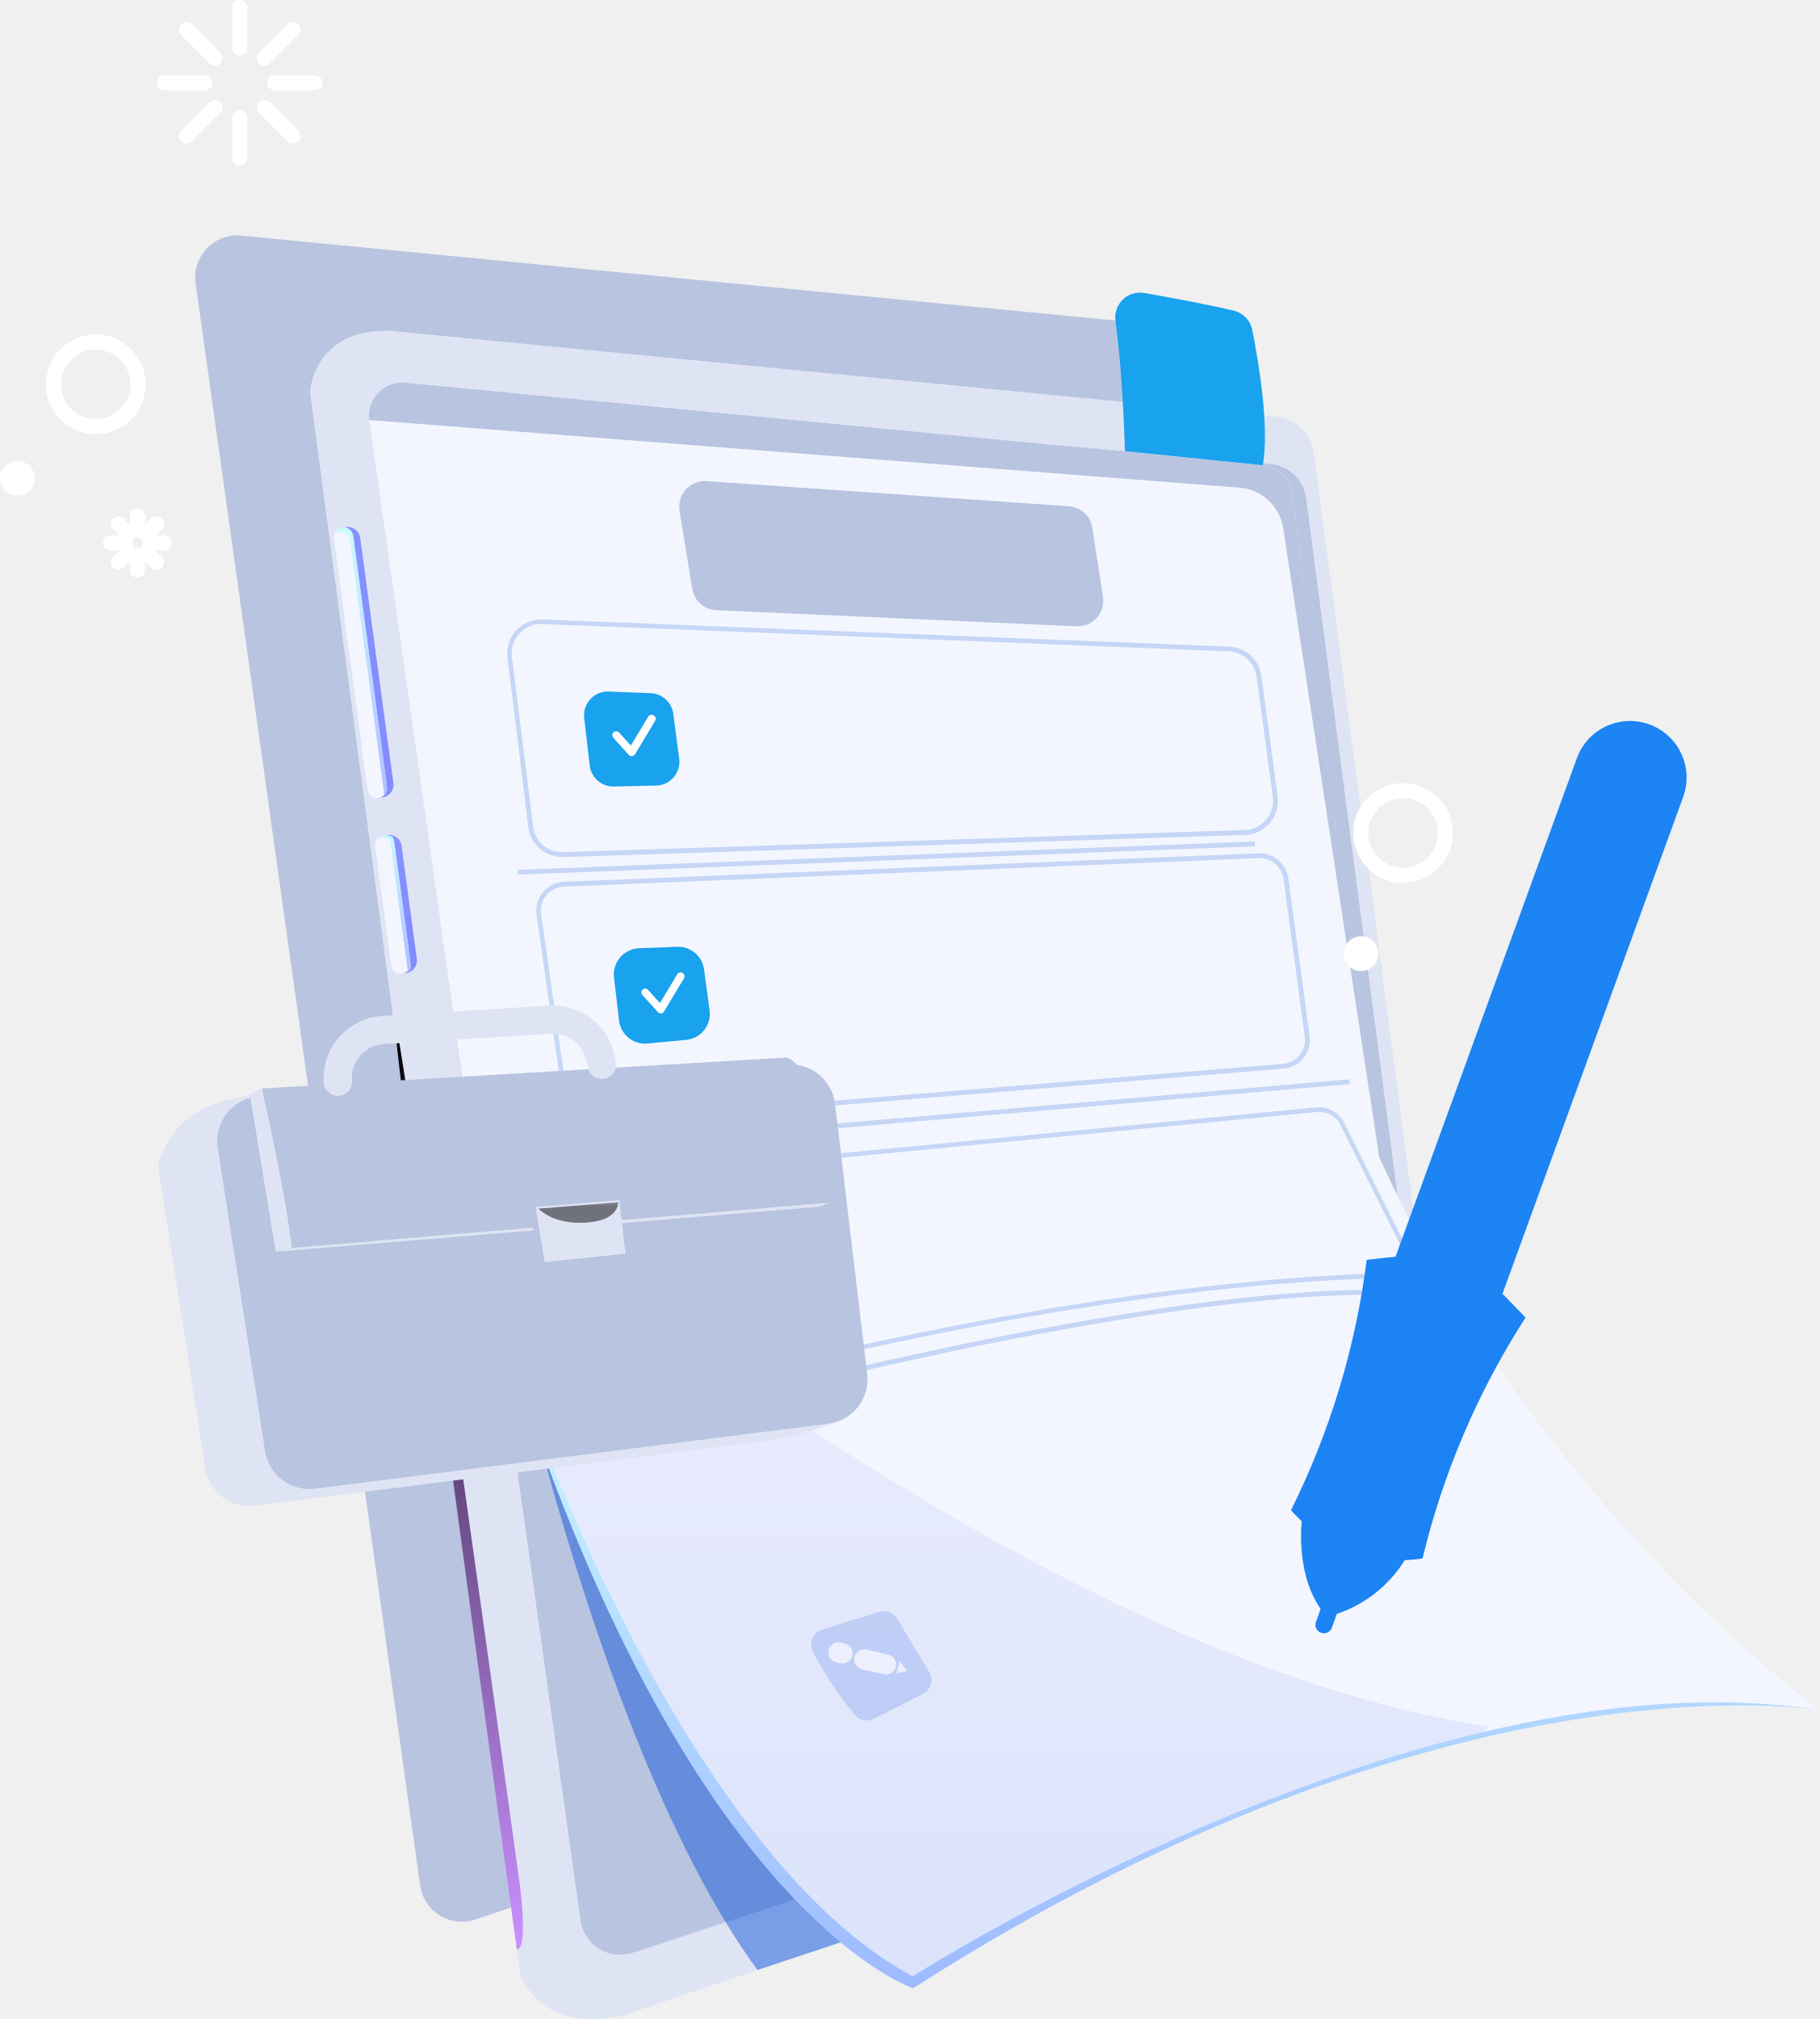
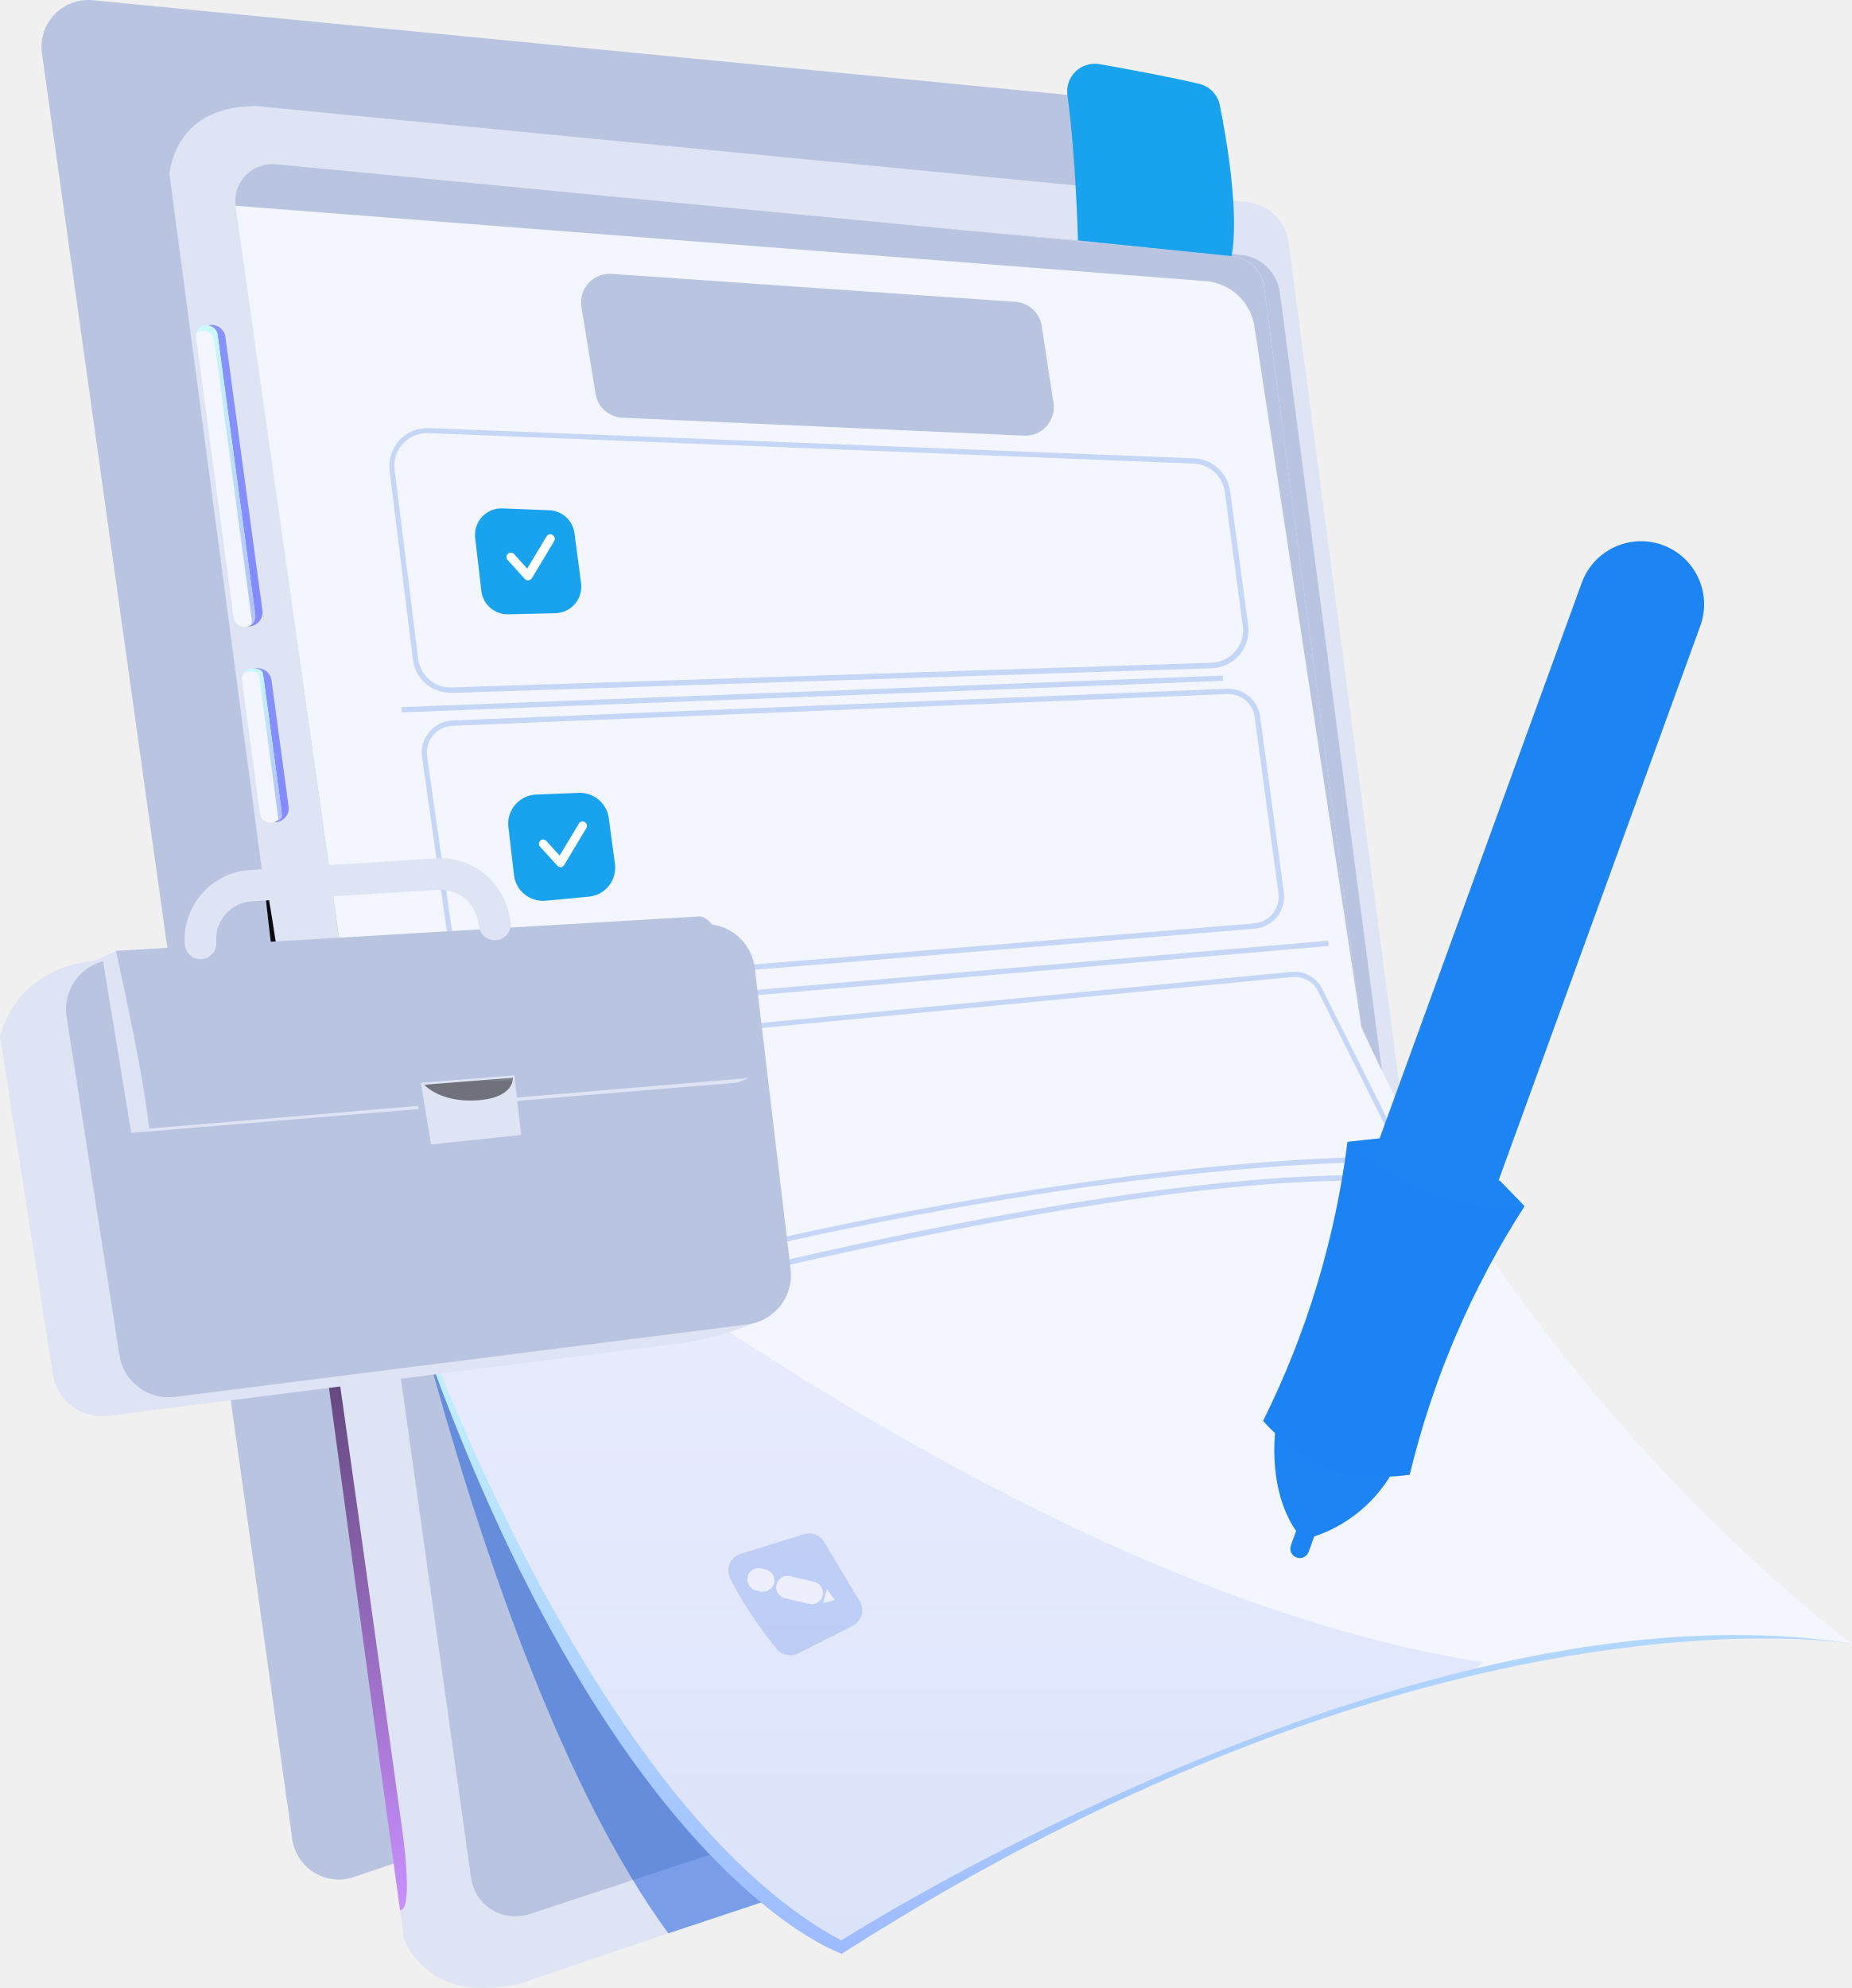
- <svg xmlns="http://www.w3.org/2000/svg" xmlns:xlink="http://www.w3.org/1999/xlink" width="241.278" height="267.721" viewBox="0 0 241.278 267.721">
+ <svg xmlns="http://www.w3.org/2000/svg" xmlns:xlink="http://www.w3.org/1999/xlink" width="220.326" height="236.505" viewBox="0 0 220.326 236.505">
  <defs>
-     <style>.a{fill:#b8c4e0;}.b{fill:#dfe4f4;}.c,.l,.n{fill:#1455d7;}.c,.q{opacity:0.5;}.d{fill:url(#a);}.e{fill:url(#b);}.f{fill:#f3f6fe;}.g{fill:url(#c);}.h{fill:url(#d);}.i{fill:url(#e);}.j{fill:url(#f);}.k,.n,.p{opacity:0.2;}.m{fill:#19a2ed;}.o,.z{fill:#fff;}.p{fill:url(#g);}.q{fill:url(#h);}.r,.t,.u,.v{fill:#1d84f4;}.s{fill:#1c83f4;}.t{opacity:0.58;}.u{opacity:0.17;}.v{opacity:0.31;}.w,.x{fill:none;stroke-miterlimit:10;}.x{stroke:#fff;stroke-linecap:round;stroke-width:2px;}.y,.z{stroke:none;}</style>
+     <style>.a{fill:#b8c4e0;}.b{fill:#dfe4f4;}.c,.l,.n{fill:#1455d7;}.c,.q{opacity:0.5;}.d{fill:url(#a);}.e{fill:url(#b);}.f{fill:#f3f6fe;}.g{fill:url(#c);}.h{fill:url(#d);}.i{fill:url(#e);}.j{fill:url(#f);}.k,.n,.p{opacity:0.2;}.m{fill:#19a2ed;}.o{fill:#fff;}.p{fill:url(#g);}.q{fill:url(#h);}.r,.t,.u,.v{fill:#1d84f4;}.s{fill:#1c83f4;}.t{opacity:0.58;}.u{opacity:0.17;}.v{opacity:0.31;}</style>
    <linearGradient id="a" x1="0.464" y1="1.077" x2="0.474" y2="0.012" gradientUnits="objectBoundingBox">
      <stop offset="0" stop-color="#9ab5ff" />
      <stop offset="1" stop-color="#cdffff" />
    </linearGradient>
    <linearGradient id="b" x1="1.879" y1="0.951" x2="1.879" y2="-0.056" gradientUnits="objectBoundingBox">
      <stop offset="0.01" stop-color="#838bff" />
      <stop offset="1" stop-color="#8693ff" />
    </linearGradient>
    <linearGradient id="c" x1="2.026" y1="0.952" x2="2.026" y2="-0.059" gradientUnits="objectBoundingBox">
      <stop offset="0" stop-color="#b0c2ff" />
      <stop offset="1" stop-color="#caffff" />
    </linearGradient>
    <linearGradient id="d" x1="2.418" y1="0.913" x2="2.418" y2="-0.087" xlink:href="#b" />
    <linearGradient id="e" x1="1.844" y1="0.917" x2="1.844" y2="-0.095" xlink:href="#c" />
    <linearGradient id="f" x1="0.27" y1="0.994" x2="0.27" y2="-0.014" gradientUnits="objectBoundingBox">
      <stop offset="0" stop-color="#ca90ff" />
      <stop offset="1" />
    </linearGradient>
    <linearGradient id="g" x1="0.5" y1="1" x2="0.5" gradientUnits="objectBoundingBox">
      <stop offset="0" stop-color="#7a97ef" />
      <stop offset="0.38" stop-color="#a3aef6" />
      <stop offset="0.79" stop-color="#c8c2fd" />
      <stop offset="1" stop-color="#d6caff" />
    </linearGradient>
    <linearGradient id="h" x1="0.478" y1="0.199" x2="0.478" y2="-0.859" gradientUnits="objectBoundingBox">
      <stop offset="0" />
      <stop offset="1" stop-color="#fff" />
    </linearGradient>
  </defs>
-   <g transform="translate(-17.425 -83.789)">
-     <g transform="translate(38.376 115.005)">
-       <g transform="translate(0 0)">
-         <path class="a" d="M59.768,43.75l117.356,11.4a5.572,5.572,0,0,1,4.993,4.824l21.541,164.149a5.587,5.587,0,0,1-3.747,6.012L90.8,267.024a5.58,5.58,0,0,1-7.332-4.509L53.69,50.077a5.572,5.572,0,0,1,6.078-6.328Z" transform="translate(-48.697 -43.721)" />
-         <path class="b" d="M74.4,69.054s.491-8.666,11.093-8.065L117.93,283.677s-11.321,4.619-15.646-4.663Z" transform="translate(-54.237 -48.32)" />
-         <path class="b" d="M86.916,60.991,204.294,72.356a5.594,5.594,0,0,1,4.964,4.832l21.563,164.171a5.565,5.565,0,0,1-3.739,6L117.974,284.236a5.572,5.572,0,0,1-7.332-4.509L80.852,67.289a5.587,5.587,0,0,1,6.064-6.3Z" transform="translate(-55.945 -48.322)" />
-         <path class="a" d="M209.455,85.862l19.987,152.506a5.228,5.228,0,0,1-3.666,5.6l-105.456,34.8a5.719,5.719,0,0,1-1.9.286,5.25,5.25,0,0,1-5.132-4.443L85.515,77.3a5.242,5.242,0,0,1,3.791-5.7,5.5,5.5,0,0,1,2.09-.213L204.638,81.4A5.22,5.22,0,0,1,209.455,85.862Z" transform="translate(-57.191 -51.095)" />
-         <path class="a" d="M207.739,86.183l19.987,152.506a5.235,5.235,0,0,1-3.666,5.6l-105.5,34.8-.176.051a5.25,5.25,0,0,1-5.132-4.443L85.515,77.384a5.242,5.242,0,0,1,3.791-5.7h.381L202.944,81.717A5.235,5.235,0,0,1,207.739,86.183Z" transform="translate(-57.191 -51.181)" />
-         <path class="c" d="M103.69,208.66s13.484,75.769,37.87,109.071l12.948-4.3Z" transform="translate(-62.052 -87.727)" />
-         <path class="d" d="M283.429,290.767s-49.33-8.49-120.179,36.88c0,0-31.748-10.441-55.621-90.917Z" transform="translate(-63.103 -95.216)" />
-         <path class="e" d="M85.219,132.293h0a1.657,1.657,0,0,1-1.826-1.422l-4.4-32.554a1.657,1.657,0,0,1,1.422-1.862h0a1.657,1.657,0,0,1,1.862,1.422l4.4,32.517a1.664,1.664,0,0,1-1.459,1.9Z" transform="translate(-55.459 -57.787)" />
-         <path class="f" d="M84.64,132.383h0a1.276,1.276,0,0,1-1.466-1.092L78.723,98.01a1.261,1.261,0,0,1,1.085-1.466h0a1.276,1.276,0,0,1,1.466,1.085l4.48,33.287a1.268,1.268,0,0,1-1.114,1.466Z" transform="translate(-55.386 -57.81)" />
-         <path class="g" d="M79.828,96.555a1.283,1.283,0,0,0-1.048.9,1.3,1.3,0,0,1,.638-.286,1.276,1.276,0,0,1,1.466,1.092l4.48,33.287a1.159,1.159,0,0,1-.044.528,1.268,1.268,0,0,0,.455-1.144L81.288,97.647a1.276,1.276,0,0,0-1.459-1.092Z" transform="translate(-55.406 -57.813)" />
-         <rect class="h" width="3.314" height="18.455" rx="1.657" transform="translate(28.798 79.735) rotate(-7.69)" />
-         <path class="f" d="M89.767,170.53h0a1.261,1.261,0,0,1-1.466-1.085l-2.126-15.764a1.276,1.276,0,0,1,1.092-1.466h0a1.276,1.276,0,0,1,1.466,1.092l2.126,15.764a1.268,1.268,0,0,1-1.092,1.459Z" transform="translate(-57.374 -72.663)" />
-         <path class="i" d="M87.32,152.242a1.613,1.613,0,0,0-1.1.535,2.068,2.068,0,0,1,.653-.191c.733-.1,1.3.117,1.349.477l2.288,17a.4.4,0,0,1-.073.279c.337-.161.55-.4.521-.623l-2.295-17C88.618,152.359,88.016,152.146,87.32,152.242Z" transform="translate(-57.391 -72.668)" />
-         <path class="j" d="M105.932,308.989S89.068,186.347,89.8,186.2s16.38,113.133,16.38,113.133S107.611,309.048,105.932,308.989Z" transform="translate(-58.34 -81.735)" />
-         <path class="f" d="M277.409,246.371c-14.29-2.258-29.775-.631-44.725,2.933-39.644,9.414-75.52,32.356-75.52,32.356-25.662-13.711-46.676-60.643-55.511-89.326l-2.288-16.226L85.1,75.3v-.044a4.4,4.4,0,0,1,4.744-4.912L203.613,81.269a4.348,4.348,0,0,1,3.879,3.666.939.939,0,0,1,0,.139c.484,3.666,1.2,9.194,2.053,15.705l.733,5.682.227,1.686c.557,4.267,1.158,8.8,1.752,13.374l1.466,11c.154,1.217.323,2.434.477,3.666l3.725,28.411c.638,4.839,1.048,7.948,1.107,8.38C239.723,218.927,277.409,246.371,277.409,246.371Z" transform="translate(-57.083 -50.82)" />
-         <path class="a" d="M141.224,92.073l1.686,10.36a3.38,3.38,0,0,0,3.182,2.837l47.8,2.134a3.38,3.38,0,0,0,3.49-3.886l-1.4-9.172a3.387,3.387,0,0,0-3.109-2.859L144.8,88.157a3.387,3.387,0,0,0-3.571,3.915Z" transform="translate(-72.054 -55.575)" />
-         <g class="k" transform="translate(47.755 80.368)">
-           <rect class="l" width="97.794" height="0.631" transform="translate(0 3.754) rotate(-2.2)" />
-         </g>
-         <g class="k" transform="translate(52.696 111.91)">
-           <rect class="l" width="105.713" height="0.631" transform="translate(0 9.066) rotate(-4.92)" />
-         </g>
-         <g class="k" transform="translate(63.686 139.819)">
-           <path class="l" d="M133.936,252.632l-.176-.609c.733-.213,74.684-21.065,106.791-17.106l-.081.631C208.517,231.619,134.669,252.441,133.936,252.632Z" transform="translate(-133.76 -234.418)" />
-         </g>
-         <path class="m" d="M123.992,129.721l.733,6.3a3.145,3.145,0,0,0,3.2,2.786l5.616-.132a3.153,3.153,0,0,0,3.05-3.556l-.785-5.954a3.145,3.145,0,0,0-3-2.735l-5.565-.22a3.145,3.145,0,0,0-3.248,3.512Z" transform="translate(-67.462 -65.728)" />
-         <path class="m" d="M129.382,176.431l.667,5.719a3.468,3.468,0,0,0,3.769,3.05l5.132-.484a3.461,3.461,0,0,0,3.109-3.9l-.733-5.44a3.468,3.468,0,0,0-3.578-3.006l-5.1.2a3.475,3.475,0,0,0-3.27,3.864Z" transform="translate(-68.9 -78.044)" />
-         <path class="n" d="M137.7,224.712a47.455,47.455,0,0,0,3.864,9.312,2.053,2.053,0,0,0,2.332.931c1.738-.477,4.671-1.29,7.046-1.972a2.075,2.075,0,0,0,1.371-2.713c-.792-2.148-2.009-5.484-2.771-7.7a2.075,2.075,0,0,0-2.2-1.386l-7.889.836a2.082,2.082,0,0,0-1.752,2.691Z" transform="translate(-71.099 -91.065)" />
-         <path class="n" d="M165.31,297.934a47.447,47.447,0,0,0,5.572,8.4,2.06,2.06,0,0,0,2.471.469c1.613-.807,4.333-2.163,6.533-3.292a2.083,2.083,0,0,0,.821-2.933c-1.188-1.95-3.035-4.993-4.209-7.017a2.068,2.068,0,0,0-2.4-.938l-7.581,2.339a2.082,2.082,0,0,0-1.2,2.969Z" transform="translate(-78.426 -110.104)" />
-         <path class="a" d="M207.462,84.905l2.09,15.844.733,5.682.227,1.686,1.752,13.374,1.466,11,.477,3.666,3.725,28.411c.389,2.933.689,5.206.88,6.657l.227,1.723-12.721-83.3a6.372,6.372,0,0,0-5.8-5.382L85.1,75.3v-.044a4.4,4.4,0,0,1,4.744-4.912L203.613,81.269A4.348,4.348,0,0,1,207.462,84.905Z" transform="translate(-57.083 -50.82)" />
-         <path class="m" d="M221.334,75.089s-.213-9.708-1.254-17.311a3.292,3.292,0,0,1,3.827-3.666c3.666.645,8.652,1.576,11.863,2.346A3.285,3.285,0,0,1,238.219,59c.792,3.959,2.332,12.831,1.4,17.949Z" transform="translate(-93.097 -46.481)" />
-         <g class="k" transform="translate(55.77 115.602)">
-           <path class="l" d="M133.2,240.191a3.666,3.666,0,0,1-3.461-2.5c-1.708-5.228-4.854-15.133-6.672-22.729a3.666,3.666,0,0,1,.579-2.977,3.6,3.6,0,0,1,2.61-1.466l94.619-9.114a3.666,3.666,0,0,1,3.607,2l7.691,15.4A3.666,3.666,0,0,1,229,224.068c-11.914.3-45,2.464-94.861,15.969A3.5,3.5,0,0,1,133.2,240.191Zm88.043-38.17a1.88,1.88,0,0,0-.286,0L126.37,211.1a3,3,0,0,0-2.156,1.239,3.036,3.036,0,0,0-.477,2.464c1.811,7.567,4.949,17.45,6.665,22.671h0a3,3,0,0,0,3.666,1.965c49.924-13.528,83.071-15.69,95.008-16a3,3,0,0,0,2.61-4.341L224,203.707A3.028,3.028,0,0,0,221.239,202.02Z" transform="translate(-122.963 -201.389)" />
-         </g>
-         <g class="k" transform="translate(50.171 81.938)">
-           <path class="l" d="M122.654,191.545a3.827,3.827,0,0,1-3.776-3.277L115.366,163.6a3.813,3.813,0,0,1,3.622-4.348l92.148-3.776a3.813,3.813,0,0,1,3.937,3.307l2.823,20.926a3.805,3.805,0,0,1-3.468,4.311l-91.459,7.515Zm88.651-35.436h-.169l-92.156,3.776a3.182,3.182,0,0,0-3.014,3.629l3.519,24.665a3.175,3.175,0,0,0,3.409,2.72l91.467-7.508a3.175,3.175,0,0,0,2.889-3.593l-2.823-20.933a3.167,3.167,0,0,0-3.123-2.757Z" transform="translate(-115.328 -155.475)" />
-         </g>
-         <g class="k" transform="translate(46.318 50.923)">
-           <path class="l" d="M117.351,144.662a4.487,4.487,0,0,1-4.48-3.967l-2.764-22.451a4.509,4.509,0,0,1,4.663-5.066l91.027,3.6a4.509,4.509,0,0,1,4.3,3.908l2.148,15.932a4.516,4.516,0,0,1-4.333,5.132l-90.4,2.933Zm-3.849-4.04a3.864,3.864,0,0,0,3.981,3.409l90.4-2.933a3.886,3.886,0,0,0,3.725-4.4l-2.141-15.925a3.886,3.886,0,0,0-3.666-3.365l-91.093-3.629a3.886,3.886,0,0,0-4.011,4.363Z" transform="translate(-110.072 -113.175)" />
-         </g>
-         <path class="o" d="M131.652,135.9a.521.521,0,0,1-.381-.161l-2.038-2.251a.506.506,0,0,1,0-.733.521.521,0,0,1,.733,0l1.576,1.738,2.295-3.813a.506.506,0,0,1,.733-.176.513.513,0,0,1,.176.733l-2.64,4.4a.528.528,0,0,1-.389.242Z" transform="translate(-68.824 -66.852)" />
-         <path class="o" d="M136.922,182.443a.5.5,0,0,1-.381-.169l-2.046-2.244a.521.521,0,0,1,0-.733.513.513,0,0,1,.733.037l1.576,1.738,2.295-3.813a.506.506,0,0,1,.7-.176.513.513,0,0,1,.176.733l-2.64,4.4a.543.543,0,0,1-.389.249Z" transform="translate(-70.23 -79.283)" />
-         <path class="o" d="M177.042,302.777a1.457,1.457,0,0,1-.3-.037l-2.933-.682a1.349,1.349,0,0,1,.6-2.625l2.933.689a1.342,1.342,0,0,1-.3,2.654Z" transform="translate(-80.502 -111.941)" />
-         <path class="o" d="M170.009,300.975a1.461,1.461,0,0,1-.345-.044l-.5-.132a1.342,1.342,0,1,1,.682-2.6l.5.125a1.342,1.342,0,0,1-.337,2.647Z" transform="translate(-79.253 -111.606)" />
-         <path class="o" d="M133.56,259.509l.455-1.679.924,1.305Z" transform="translate(-35.634 -68.79)" />
-         <path class="p" d="M238.721,287.052l-.843.733c-39.644,9.414-75.52,32.356-75.52,32.356-25.662-13.711-46.675-60.643-55.511-89.326L104.56,214.59C111.584,220.668,179.442,278.012,238.721,287.052Z" transform="translate(-62.284 -89.309)" />
-         <path class="b" d="M60.325,198.706l62.2-1.95a5.917,5.917,0,0,1,6.232,5.213l11.555,36.381c.389,3.233-9.2,5.594-12.428,6l-68.107,8.637a5.924,5.924,0,0,1-6.6-4.964L46.9,207.8C49.048,200.7,54.929,198.736,60.325,198.706Z" transform="translate(-46.9 -84.548)" />
-         <path class="a" d="M63.183,197.885l70.131-4.209a5.924,5.924,0,0,1,6.24,5.213l4.26,35.8a5.932,5.932,0,0,1-5.132,6.6l-68.114,8.622a5.932,5.932,0,0,1-6.6-4.964l-6.284-40.231a5.932,5.932,0,0,1,5.5-6.833Z" transform="translate(-49.758 -83.726)" />
-         <path class="a" d="M65.69,196.509s1.18,5.176,3.967,21.131l71.289-6.012S139.384,193,135.2,192.41Z" transform="translate(-51.913 -83.391)" />
-         <path class="b" d="M68.451,219.145l-2.126.513L62.959,199.18l-1.789.381L64.484,198S67.769,212.4,68.451,219.145Z" transform="translate(-50.707 -84.883)" />
-         <path class="b" d="M78.764,194.99a1.9,1.9,0,0,1-1.892-1.76,8.293,8.293,0,0,1,7.743-8.85l22.194-1.386a8.307,8.307,0,0,1,8.63,6.6l.205,1.019a1.9,1.9,0,0,1-3.717.733l-.205-1.019a4.509,4.509,0,0,0-4.678-3.593L84.85,188.1a4.495,4.495,0,0,0-4.223,4.854,1.9,1.9,0,0,1-1.76,2.024Z" transform="translate(-54.891 -80.875)" />
-         <path class="b" d="M94.715,174.92l-1.224.535L21.3,181.445l2.126-.513Z" transform="translate(-5.683 -46.67)" />
-         <path class="a" d="M67.48,176.17l.968,7.354,11.365-1.393.2-.337-1.408-6.5-10.536.293Z" transform="translate(-18.004 -46.768)" />
-         <path class="b" d="M68.28,175.37,69.5,182.7l10.727-1.122-.821-7.09Z" transform="translate(-18.217 -46.555)" />
-         <path class="q" d="M115.74,219.423l10.543-.843s.249,2.456-4.4,2.705C117.558,221.52,115.74,219.423,115.74,219.423Z" transform="translate(-65.267 -90.374)" />
-         <path class="r" d="M257,294.161h0a1.115,1.115,0,0,1-.667-1.43l1.466-4.069a1.129,1.129,0,0,1,1.43-.675h0a1.129,1.129,0,0,1,.675,1.466l-1.466,4.069A1.122,1.122,0,0,1,257,294.161Z" transform="translate(-102.759 -108.875)" />
-         <rect class="r" width="15.009" height="93.168" rx="7.504" transform="translate(190.743 62.275) rotate(19.99)" />
-         <path class="r" d="M253.8,275.73s-1.158,8.065,3.277,13.066a16.864,16.864,0,0,0,10.6-7.948Z" transform="translate(-102.065 -105.621)" />
-         <path class="s" d="M269.293,268.425a22.612,22.612,0,0,1-3.153.242,18.63,18.63,0,0,1-6.408-.975l-.117-.044a22.038,22.038,0,0,1-7.765-5.624,103.95,103.95,0,0,0,10.038-33.192l4.26-.462c.983,2.2,5.594,4.326,6.174,4.575s5.47,1.518,7.647.462l2.977,3.087A103.944,103.944,0,0,0,269.293,268.425Z" transform="translate(-101.581 -92.986)" />
-         <path class="r" d="M317.678,134.218c-.169.469-1.43.433-2.816-.066s-2.368-1.29-2.2-1.752,1.43-.44,2.815.066S317.847,133.756,317.678,134.218Z" transform="translate(-117.801 -67.293)" />
-         <path class="t" d="M286.612,236.472c-11.621,1.7-21.072-7.64-21.072-7.64l4.26-.462c.982,2.2,5.594,4.326,6.173,4.575s5.47,1.518,7.647.462Z" transform="translate(-105.233 -92.986)" />
-         <path class="u" d="M296.435,136.17,273.61,204.16a12.129,12.129,0,0,0,4.714,2.933l25.4-67.418S297.578,137.915,296.435,136.17Z" transform="translate(-107.386 -68.387)" />
-         <path class="v" d="M305.4,134.957s2-2.317,4.355-2.537c0,0,.543,1.063,3.248,2.31a17.345,17.345,0,0,1-.631,3.475A17.91,17.91,0,0,1,305.4,134.957Z" transform="translate(-115.868 -67.386)" />
-       </g>
+   <g transform="translate(0 0)">
+     <path class="a" d="M59.768,43.75l117.356,11.4a5.572,5.572,0,0,1,4.993,4.824l21.541,164.149a5.587,5.587,0,0,1-3.747,6.012L90.8,267.024a5.58,5.58,0,0,1-7.332-4.509L53.69,50.077a5.572,5.572,0,0,1,6.078-6.328Z" transform="translate(-48.697 -43.721)" />
+     <path class="b" d="M74.4,69.054s.491-8.666,11.093-8.065L117.93,283.677s-11.321,4.619-15.646-4.663Z" transform="translate(-54.237 -48.32)" />
+     <path class="b" d="M86.916,60.991,204.294,72.356a5.594,5.594,0,0,1,4.964,4.832l21.563,164.171a5.565,5.565,0,0,1-3.739,6L117.974,284.236a5.572,5.572,0,0,1-7.332-4.509L80.852,67.289a5.587,5.587,0,0,1,6.064-6.3Z" transform="translate(-55.945 -48.322)" />
+     <path class="a" d="M209.455,85.862l19.987,152.506a5.228,5.228,0,0,1-3.666,5.6l-105.456,34.8a5.719,5.719,0,0,1-1.9.286,5.25,5.25,0,0,1-5.132-4.443L85.515,77.3a5.242,5.242,0,0,1,3.791-5.7,5.5,5.5,0,0,1,2.09-.213L204.638,81.4A5.22,5.22,0,0,1,209.455,85.862Z" transform="translate(-57.191 -51.095)" />
+     <path class="a" d="M207.739,86.183l19.987,152.506a5.235,5.235,0,0,1-3.666,5.6l-105.5,34.8-.176.051a5.25,5.25,0,0,1-5.132-4.443L85.515,77.384a5.242,5.242,0,0,1,3.791-5.7h.381L202.944,81.717A5.235,5.235,0,0,1,207.739,86.183Z" transform="translate(-57.191 -51.181)" />
+     <path class="c" d="M103.69,208.66s13.484,75.769,37.87,109.071l12.948-4.3Z" transform="translate(-62.052 -87.727)" />
+     <path class="d" d="M283.429,290.767s-49.33-8.49-120.179,36.88c0,0-31.748-10.441-55.621-90.917Z" transform="translate(-63.103 -95.216)" />
+     <path class="e" d="M85.219,132.293h0a1.657,1.657,0,0,1-1.826-1.422l-4.4-32.554a1.657,1.657,0,0,1,1.422-1.862h0a1.657,1.657,0,0,1,1.862,1.422l4.4,32.517a1.664,1.664,0,0,1-1.459,1.9Z" transform="translate(-55.459 -57.787)" />
+     <path class="f" d="M84.64,132.383h0a1.276,1.276,0,0,1-1.466-1.092L78.723,98.01a1.261,1.261,0,0,1,1.085-1.466h0a1.276,1.276,0,0,1,1.466,1.085l4.48,33.287a1.268,1.268,0,0,1-1.114,1.466Z" transform="translate(-55.386 -57.81)" />
+     <path class="g" d="M79.828,96.555a1.283,1.283,0,0,0-1.048.9,1.3,1.3,0,0,1,.638-.286,1.276,1.276,0,0,1,1.466,1.092l4.48,33.287a1.159,1.159,0,0,1-.044.528,1.268,1.268,0,0,0,.455-1.144L81.288,97.647a1.276,1.276,0,0,0-1.459-1.092Z" transform="translate(-55.406 -57.813)" />
+     <rect class="h" width="3.314" height="18.455" rx="1.657" transform="translate(28.798 79.735) rotate(-7.69)" />
+     <path class="f" d="M89.767,170.53h0a1.261,1.261,0,0,1-1.466-1.085l-2.126-15.764a1.276,1.276,0,0,1,1.092-1.466h0a1.276,1.276,0,0,1,1.466,1.092l2.126,15.764a1.268,1.268,0,0,1-1.092,1.459Z" transform="translate(-57.374 -72.663)" />
+     <path class="i" d="M87.32,152.242a1.613,1.613,0,0,0-1.1.535,2.068,2.068,0,0,1,.653-.191c.733-.1,1.3.117,1.349.477l2.288,17a.4.4,0,0,1-.073.279c.337-.161.55-.4.521-.623l-2.295-17C88.618,152.359,88.016,152.146,87.32,152.242Z" transform="translate(-57.391 -72.668)" />
+     <path class="j" d="M105.932,308.989S89.068,186.347,89.8,186.2s16.38,113.133,16.38,113.133S107.611,309.048,105.932,308.989Z" transform="translate(-58.34 -81.735)" />
+     <path class="f" d="M277.409,246.371c-14.29-2.258-29.775-.631-44.725,2.933-39.644,9.414-75.52,32.356-75.52,32.356-25.662-13.711-46.676-60.643-55.511-89.326l-2.288-16.226L85.1,75.3v-.044a4.4,4.4,0,0,1,4.744-4.912L203.613,81.269a4.348,4.348,0,0,1,3.879,3.666.939.939,0,0,1,0,.139c.484,3.666,1.2,9.194,2.053,15.705l.733,5.682.227,1.686c.557,4.267,1.158,8.8,1.752,13.374l1.466,11c.154,1.217.323,2.434.477,3.666l3.725,28.411c.638,4.839,1.048,7.948,1.107,8.38C239.723,218.927,277.409,246.371,277.409,246.371Z" transform="translate(-57.083 -50.82)" />
+     <path class="a" d="M141.224,92.073l1.686,10.36a3.38,3.38,0,0,0,3.182,2.837l47.8,2.134a3.38,3.38,0,0,0,3.49-3.886l-1.4-9.172a3.387,3.387,0,0,0-3.109-2.859L144.8,88.157a3.387,3.387,0,0,0-3.571,3.915Z" transform="translate(-72.054 -55.575)" />
+     <g class="k" transform="translate(47.755 80.368)">
+       <rect class="l" width="97.794" height="0.631" transform="translate(0 3.754) rotate(-2.2)" />
    </g>
-     <g transform="translate(17.425 84.789)">
-       <g class="w" transform="translate(-76.365 -159.294)">
-         <path class="y" d="M93.667,209.263a4.612,4.612,0,1,1-4.612-4.612A4.612,4.612,0,0,1,93.667,209.263Z" />
-         <path class="z" d="M 89.055 204.651 C 86.508 204.651 84.443 206.716 84.443 209.263 C 84.443 211.81 86.508 213.875 89.055 213.875 C 91.602 213.875 93.667 211.81 93.667 209.263 C 93.667 206.716 91.602 204.651 89.055 204.651 M 89.055 202.651 C 92.701 202.651 95.667 205.617 95.667 209.263 C 95.667 212.909 92.701 215.875 89.055 215.875 C 85.409 215.875 82.443 212.909 82.443 209.263 C 82.443 205.617 85.409 202.651 89.055 202.651 Z" />
-       </g>
-       <g class="w" transform="translate(-139.458 -180.939)">
-         <path class="y" d="M330.15,290.391a4.612,4.612,0,1,1-4.612-4.612A4.612,4.612,0,0,1,330.15,290.391Z" />
-         <path class="z" d="M 325.539 295.003 C 328.086 295.003 330.15 292.938 330.15 290.391 C 330.15 287.844 328.086 285.779 325.539 285.779 C 322.991 285.779 320.926 287.844 320.926 290.391 C 320.926 292.938 322.991 295.003 325.539 295.003 M 325.539 297.003 C 321.892 297.003 318.926 294.037 318.926 290.391 C 318.926 286.745 321.892 283.779 325.539 283.779 C 329.184 283.779 332.15 286.745 332.15 290.391 C 332.15 294.037 329.184 297.003 325.539 297.003 Z" />
-       </g>
-       <circle class="o" cx="2.306" cy="2.306" r="2.306" transform="translate(0 60.127)" />
-       <circle class="o" cx="2.306" cy="2.306" r="2.306" transform="translate(178.195 123.155)" />
-       <g transform="translate(21.818 0)">
-         <g transform="translate(9.978)">
-           <line class="x" y2="5.351" />
-           <line class="x" y2="5.351" transform="translate(0 14.605)" />
-         </g>
-         <g transform="translate(0 9.978)">
-           <line class="x" x1="5.351" transform="translate(14.605)" />
-           <line class="x" x1="5.351" />
-         </g>
-         <g transform="translate(2.922 2.922)">
-           <line class="x" x2="3.784" y2="3.784" />
-           <line class="x" x2="3.784" y2="3.784" transform="translate(10.327 10.327)" />
-         </g>
-         <g transform="translate(2.922 2.922)">
-           <line class="x" x1="3.784" y2="3.784" transform="translate(10.327)" />
-           <line class="x" x1="3.784" y2="3.784" transform="translate(0 10.327)" />
-         </g>
-       </g>
-       <g transform="translate(14.63 67.391)">
-         <g transform="translate(3.594)">
-           <line class="x" y2="1.927" />
-           <line class="x" y2="1.927" transform="translate(0 5.26)" />
-         </g>
-         <g transform="translate(0 3.594)">
-           <line class="x" x1="1.927" transform="translate(5.26)" />
-           <line class="x" x1="1.928" />
-         </g>
-         <g transform="translate(1.053 1.053)">
-           <line class="x" x2="1.363" y2="1.363" />
-           <line class="x" x2="1.363" y2="1.363" transform="translate(3.72 3.72)" />
-         </g>
-         <g transform="translate(1.053 1.053)">
-           <line class="x" x1="1.363" y2="1.363" transform="translate(3.72)" />
-           <line class="x" x1="1.363" y2="1.363" transform="translate(0 3.72)" />
-         </g>
-       </g>
+     <g class="k" transform="translate(52.696 111.91)">
+       <rect class="l" width="105.713" height="0.631" transform="translate(0 9.066) rotate(-4.92)" />
    </g>
+     <g class="k" transform="translate(63.686 139.819)">
+       <path class="l" d="M133.936,252.632l-.176-.609c.733-.213,74.684-21.065,106.791-17.106l-.081.631C208.517,231.619,134.669,252.441,133.936,252.632Z" transform="translate(-133.76 -234.418)" />
+     </g>
+     <path class="m" d="M123.992,129.721l.733,6.3a3.145,3.145,0,0,0,3.2,2.786l5.616-.132a3.153,3.153,0,0,0,3.05-3.556l-.785-5.954a3.145,3.145,0,0,0-3-2.735l-5.565-.22a3.145,3.145,0,0,0-3.248,3.512Z" transform="translate(-67.462 -65.728)" />
+     <path class="m" d="M129.382,176.431l.667,5.719a3.468,3.468,0,0,0,3.769,3.05l5.132-.484a3.461,3.461,0,0,0,3.109-3.9l-.733-5.44a3.468,3.468,0,0,0-3.578-3.006l-5.1.2a3.475,3.475,0,0,0-3.27,3.864Z" transform="translate(-68.9 -78.044)" />
+     <path class="n" d="M137.7,224.712a47.455,47.455,0,0,0,3.864,9.312,2.053,2.053,0,0,0,2.332.931c1.738-.477,4.671-1.29,7.046-1.972a2.075,2.075,0,0,0,1.371-2.713c-.792-2.148-2.009-5.484-2.771-7.7a2.075,2.075,0,0,0-2.2-1.386l-7.889.836a2.082,2.082,0,0,0-1.752,2.691Z" transform="translate(-71.099 -91.065)" />
+     <path class="n" d="M165.31,297.934a47.447,47.447,0,0,0,5.572,8.4,2.06,2.06,0,0,0,2.471.469c1.613-.807,4.333-2.163,6.533-3.292a2.083,2.083,0,0,0,.821-2.933c-1.188-1.95-3.035-4.993-4.209-7.017a2.068,2.068,0,0,0-2.4-.938l-7.581,2.339a2.082,2.082,0,0,0-1.2,2.969Z" transform="translate(-78.426 -110.104)" />
+     <path class="a" d="M207.462,84.905l2.09,15.844.733,5.682.227,1.686,1.752,13.374,1.466,11,.477,3.666,3.725,28.411c.389,2.933.689,5.206.88,6.657l.227,1.723-12.721-83.3a6.372,6.372,0,0,0-5.8-5.382L85.1,75.3v-.044a4.4,4.4,0,0,1,4.744-4.912L203.613,81.269A4.348,4.348,0,0,1,207.462,84.905Z" transform="translate(-57.083 -50.82)" />
+     <path class="m" d="M221.334,75.089s-.213-9.708-1.254-17.311a3.292,3.292,0,0,1,3.827-3.666c3.666.645,8.652,1.576,11.863,2.346A3.285,3.285,0,0,1,238.219,59c.792,3.959,2.332,12.831,1.4,17.949Z" transform="translate(-93.097 -46.481)" />
+     <g class="k" transform="translate(55.77 115.602)">
+       <path class="l" d="M133.2,240.191a3.666,3.666,0,0,1-3.461-2.5c-1.708-5.228-4.854-15.133-6.672-22.729a3.666,3.666,0,0,1,.579-2.977,3.6,3.6,0,0,1,2.61-1.466l94.619-9.114a3.666,3.666,0,0,1,3.607,2l7.691,15.4A3.666,3.666,0,0,1,229,224.068c-11.914.3-45,2.464-94.861,15.969A3.5,3.5,0,0,1,133.2,240.191Zm88.043-38.17a1.88,1.88,0,0,0-.286,0L126.37,211.1a3,3,0,0,0-2.156,1.239,3.036,3.036,0,0,0-.477,2.464c1.811,7.567,4.949,17.45,6.665,22.671h0a3,3,0,0,0,3.666,1.965c49.924-13.528,83.071-15.69,95.008-16a3,3,0,0,0,2.61-4.341L224,203.707A3.028,3.028,0,0,0,221.239,202.02Z" transform="translate(-122.963 -201.389)" />
+     </g>
+     <g class="k" transform="translate(50.171 81.938)">
+       <path class="l" d="M122.654,191.545a3.827,3.827,0,0,1-3.776-3.277L115.366,163.6a3.813,3.813,0,0,1,3.622-4.348l92.148-3.776a3.813,3.813,0,0,1,3.937,3.307l2.823,20.926a3.805,3.805,0,0,1-3.468,4.311l-91.459,7.515Zm88.651-35.436h-.169l-92.156,3.776a3.182,3.182,0,0,0-3.014,3.629l3.519,24.665a3.175,3.175,0,0,0,3.409,2.72l91.467-7.508a3.175,3.175,0,0,0,2.889-3.593l-2.823-20.933a3.167,3.167,0,0,0-3.123-2.757Z" transform="translate(-115.328 -155.475)" />
+     </g>
+     <g class="k" transform="translate(46.318 50.923)">
+       <path class="l" d="M117.351,144.662a4.487,4.487,0,0,1-4.48-3.967l-2.764-22.451a4.509,4.509,0,0,1,4.663-5.066l91.027,3.6a4.509,4.509,0,0,1,4.3,3.908l2.148,15.932a4.516,4.516,0,0,1-4.333,5.132l-90.4,2.933Zm-3.849-4.04a3.864,3.864,0,0,0,3.981,3.409l90.4-2.933a3.886,3.886,0,0,0,3.725-4.4l-2.141-15.925a3.886,3.886,0,0,0-3.666-3.365l-91.093-3.629a3.886,3.886,0,0,0-4.011,4.363Z" transform="translate(-110.072 -113.175)" />
+     </g>
+     <path class="o" d="M131.652,135.9a.521.521,0,0,1-.381-.161l-2.038-2.251a.506.506,0,0,1,0-.733.521.521,0,0,1,.733,0l1.576,1.738,2.295-3.813a.506.506,0,0,1,.733-.176.513.513,0,0,1,.176.733l-2.64,4.4a.528.528,0,0,1-.389.242Z" transform="translate(-68.824 -66.852)" />
+     <path class="o" d="M136.922,182.443a.5.5,0,0,1-.381-.169l-2.046-2.244a.521.521,0,0,1,0-.733.513.513,0,0,1,.733.037l1.576,1.738,2.295-3.813a.506.506,0,0,1,.7-.176.513.513,0,0,1,.176.733l-2.64,4.4a.543.543,0,0,1-.389.249Z" transform="translate(-70.23 -79.283)" />
+     <path class="o" d="M177.042,302.777a1.457,1.457,0,0,1-.3-.037l-2.933-.682a1.349,1.349,0,0,1,.6-2.625l2.933.689a1.342,1.342,0,0,1-.3,2.654Z" transform="translate(-80.502 -111.941)" />
+     <path class="o" d="M170.009,300.975a1.461,1.461,0,0,1-.345-.044l-.5-.132a1.342,1.342,0,1,1,.682-2.6l.5.125a1.342,1.342,0,0,1-.337,2.647Z" transform="translate(-79.253 -111.606)" />
+     <path class="o" d="M133.56,259.509l.455-1.679.924,1.305Z" transform="translate(-35.634 -68.79)" />
+     <path class="p" d="M238.721,287.052l-.843.733c-39.644,9.414-75.52,32.356-75.52,32.356-25.662-13.711-46.675-60.643-55.511-89.326L104.56,214.59C111.584,220.668,179.442,278.012,238.721,287.052Z" transform="translate(-62.284 -89.309)" />
+     <path class="b" d="M60.325,198.706l62.2-1.95a5.917,5.917,0,0,1,6.232,5.213l11.555,36.381c.389,3.233-9.2,5.594-12.428,6l-68.107,8.637a5.924,5.924,0,0,1-6.6-4.964L46.9,207.8C49.048,200.7,54.929,198.736,60.325,198.706Z" transform="translate(-46.9 -84.548)" />
+     <path class="a" d="M63.183,197.885l70.131-4.209a5.924,5.924,0,0,1,6.24,5.213l4.26,35.8a5.932,5.932,0,0,1-5.132,6.6l-68.114,8.622a5.932,5.932,0,0,1-6.6-4.964l-6.284-40.231a5.932,5.932,0,0,1,5.5-6.833Z" transform="translate(-49.758 -83.726)" />
+     <path class="a" d="M65.69,196.509s1.18,5.176,3.967,21.131l71.289-6.012S139.384,193,135.2,192.41Z" transform="translate(-51.913 -83.391)" />
+     <path class="b" d="M68.451,219.145l-2.126.513L62.959,199.18l-1.789.381L64.484,198S67.769,212.4,68.451,219.145Z" transform="translate(-50.707 -84.883)" />
+     <path class="b" d="M78.764,194.99a1.9,1.9,0,0,1-1.892-1.76,8.293,8.293,0,0,1,7.743-8.85l22.194-1.386a8.307,8.307,0,0,1,8.63,6.6l.205,1.019a1.9,1.9,0,0,1-3.717.733l-.205-1.019a4.509,4.509,0,0,0-4.678-3.593L84.85,188.1a4.495,4.495,0,0,0-4.223,4.854,1.9,1.9,0,0,1-1.76,2.024Z" transform="translate(-54.891 -80.875)" />
+     <path class="b" d="M94.715,174.92l-1.224.535L21.3,181.445l2.126-.513Z" transform="translate(-5.683 -46.67)" />
+     <path class="a" d="M67.48,176.17l.968,7.354,11.365-1.393.2-.337-1.408-6.5-10.536.293Z" transform="translate(-18.004 -46.768)" />
+     <path class="b" d="M68.28,175.37,69.5,182.7l10.727-1.122-.821-7.09Z" transform="translate(-18.217 -46.555)" />
+     <path class="q" d="M115.74,219.423l10.543-.843s.249,2.456-4.4,2.705C117.558,221.52,115.74,219.423,115.74,219.423Z" transform="translate(-65.267 -90.374)" />
+     <path class="r" d="M257,294.161h0a1.115,1.115,0,0,1-.667-1.43l1.466-4.069a1.129,1.129,0,0,1,1.43-.675h0a1.129,1.129,0,0,1,.675,1.466l-1.466,4.069A1.122,1.122,0,0,1,257,294.161Z" transform="translate(-102.759 -108.875)" />
+     <rect class="r" width="15.009" height="93.168" rx="7.504" transform="translate(190.743 62.275) rotate(19.99)" />
+     <path class="r" d="M253.8,275.73s-1.158,8.065,3.277,13.066a16.864,16.864,0,0,0,10.6-7.948Z" transform="translate(-102.065 -105.621)" />
+     <path class="s" d="M269.293,268.425a22.612,22.612,0,0,1-3.153.242,18.63,18.63,0,0,1-6.408-.975l-.117-.044a22.038,22.038,0,0,1-7.765-5.624,103.95,103.95,0,0,0,10.038-33.192l4.26-.462c.983,2.2,5.594,4.326,6.174,4.575s5.47,1.518,7.647.462l2.977,3.087A103.944,103.944,0,0,0,269.293,268.425Z" transform="translate(-101.581 -92.986)" />
+     <path class="r" d="M317.678,134.218c-.169.469-1.43.433-2.816-.066s-2.368-1.29-2.2-1.752,1.43-.44,2.815.066S317.847,133.756,317.678,134.218Z" transform="translate(-117.801 -67.293)" />
+     <path class="t" d="M286.612,236.472c-11.621,1.7-21.072-7.64-21.072-7.64l4.26-.462c.982,2.2,5.594,4.326,6.173,4.575s5.47,1.518,7.647.462Z" transform="translate(-105.233 -92.986)" />
+     <path class="u" d="M296.435,136.17,273.61,204.16a12.129,12.129,0,0,0,4.714,2.933l25.4-67.418S297.578,137.915,296.435,136.17Z" transform="translate(-107.386 -68.387)" />
+     <path class="v" d="M305.4,134.957s2-2.317,4.355-2.537c0,0,.543,1.063,3.248,2.31a17.345,17.345,0,0,1-.631,3.475A17.91,17.91,0,0,1,305.4,134.957Z" transform="translate(-115.868 -67.386)" />
  </g>
</svg>
